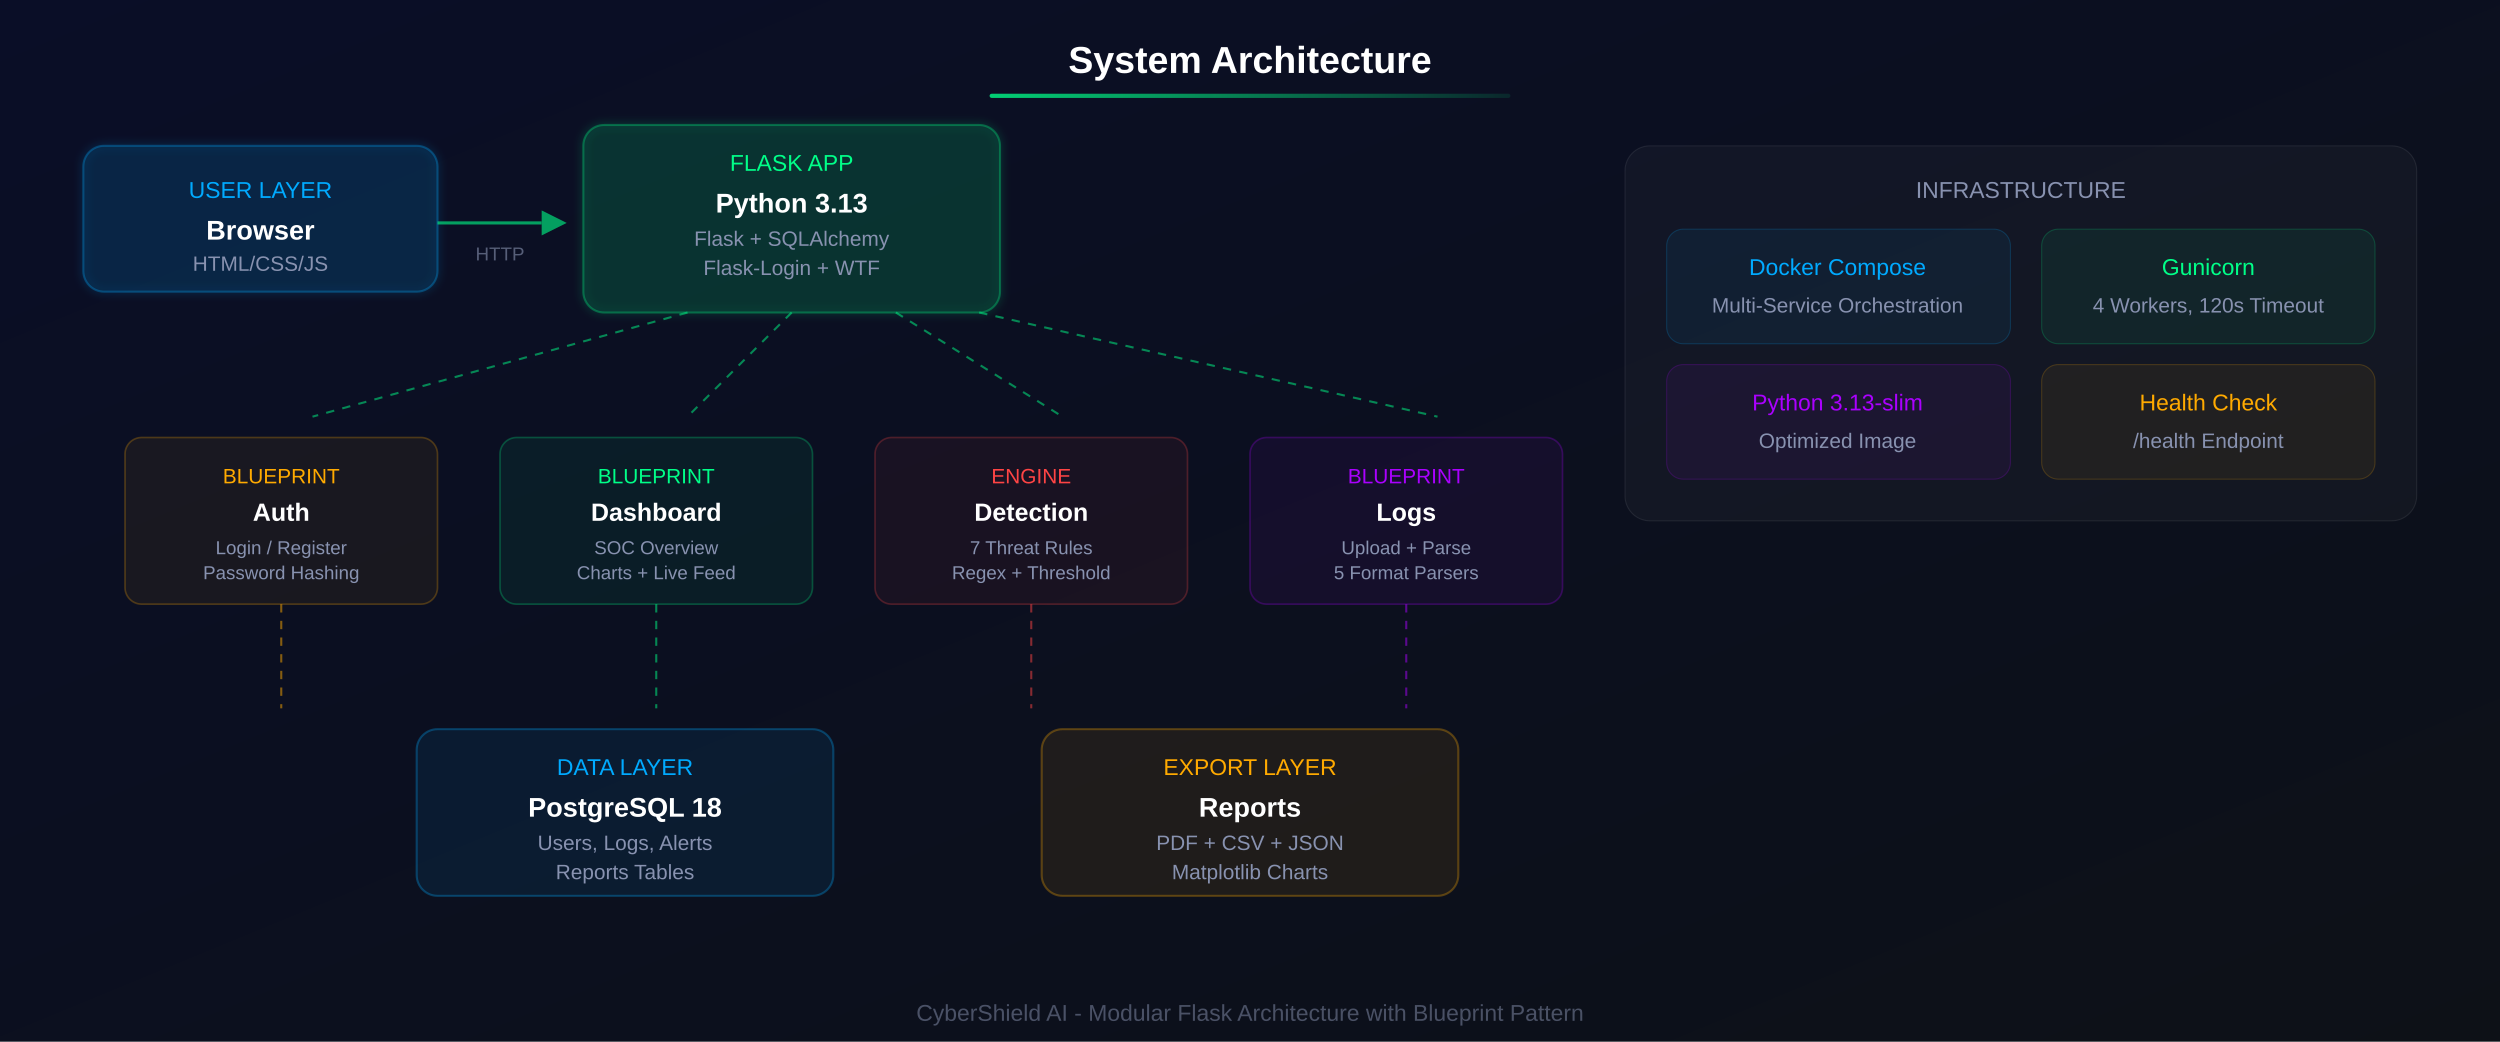
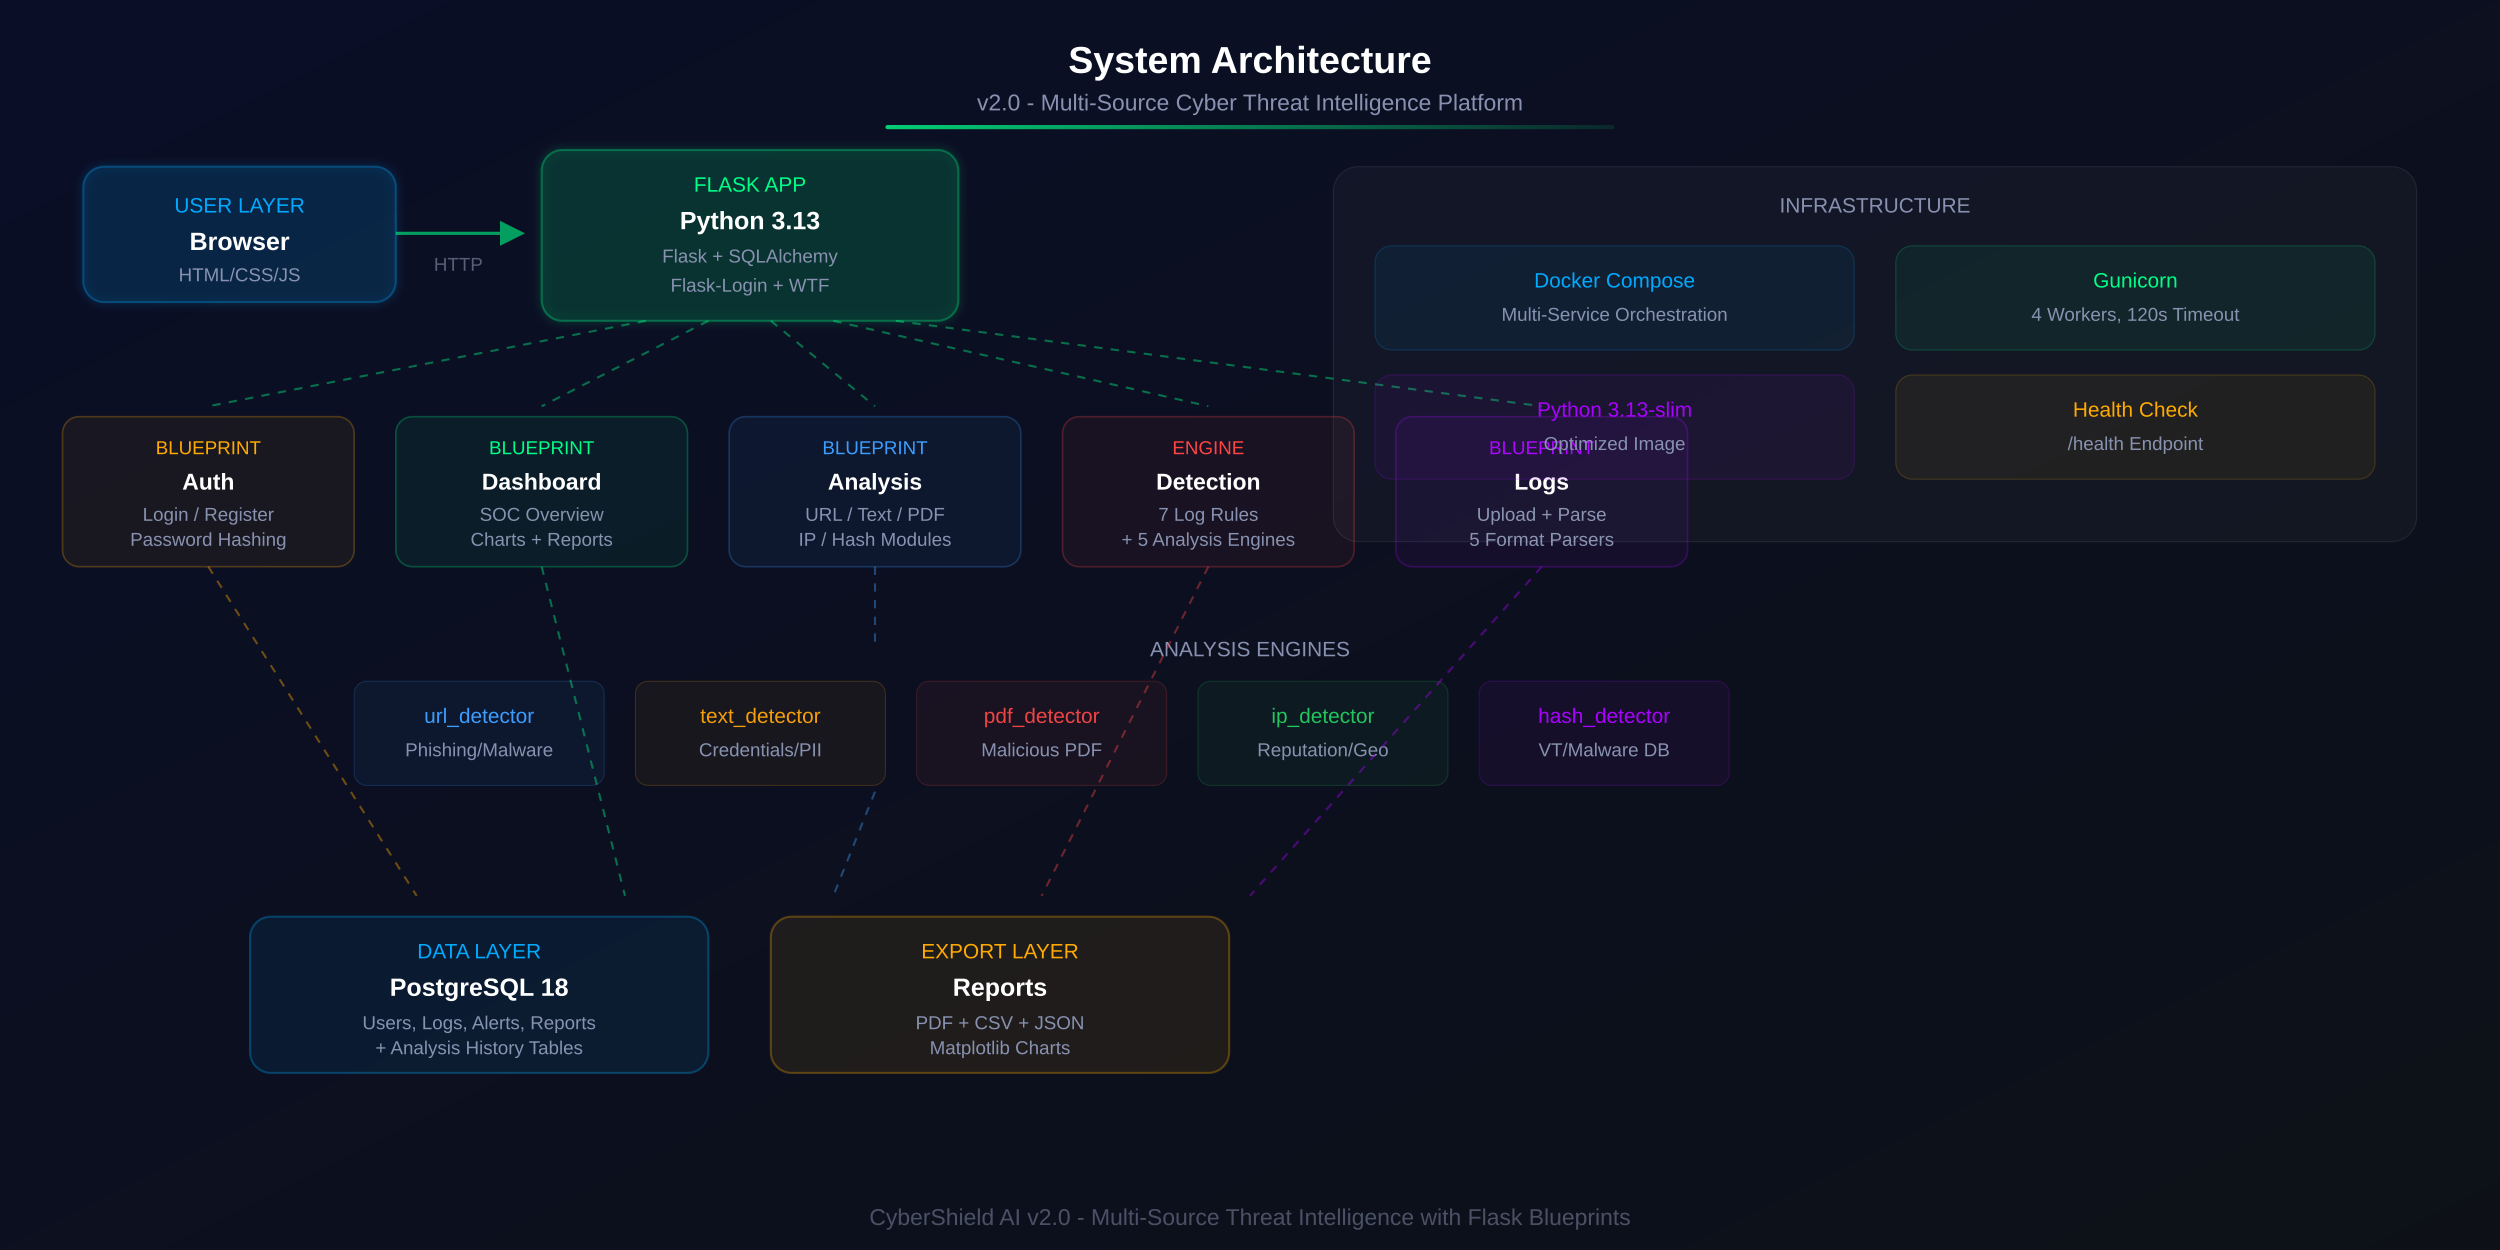
- <svg xmlns="http://www.w3.org/2000/svg" viewBox="0 0 1200 500">
+ <svg xmlns="http://www.w3.org/2000/svg" viewBox="0 0 1200 600">
  <defs>
    <linearGradient id="archBg" x1="0%" y1="0%" x2="100%" y2="100%">
      <stop offset="0%" style="stop-color:#0a0e27" />
      <stop offset="100%" style="stop-color:#0d1117" />
    </linearGradient>
    <linearGradient id="lineGrad" x1="0%" y1="0%" x2="100%" y2="0%">
      <stop offset="0%" style="stop-color:#00ff88;stop-opacity:0.8" />
      <stop offset="100%" style="stop-color:#00ff88;stop-opacity:0.1" />
    </linearGradient>
+     <linearGradient id="glassGrad" x1="0%" y1="0%" x2="135%" y2="100%">
+       <stop offset="0%" style="stop-color:rgba(34,38,74,0.55)" />
+       <stop offset="100%" style="stop-color:rgba(24,30,58,0.35)" />
+     </linearGradient>
    <filter id="boxGlow">
      <feGaussianBlur stdDeviation="2" result="coloredBlur" />
      <feMerge>
        <feMergeNode in="coloredBlur" />
        <feMergeNode in="SourceGraphic" />
      </feMerge>
    </filter>
  </defs>
-   <rect width="1200" height="500" fill="url(#archBg)" />
+   <rect width="1200" height="600" fill="url(#archBg)" />
  <text x="600" y="35" font-family="'Segoe UI', Arial, sans-serif" font-size="18" font-weight="600" fill="white" text-anchor="middle">System Architecture</text>
-   <rect x="475" y="45" width="250" height="2" fill="url(#lineGrad)" rx="1" />
-   <g transform="translate(40, 70)">
-     <rect width="170" height="70" rx="10" fill="rgba(0,170,255,0.08)" stroke="rgba(0,170,255,0.3)" stroke-width="1" filter="url(#boxGlow)" />
-     <text x="85" y="25" font-family="'Segoe UI', Arial, sans-serif" font-size="11" fill="#00aaff" text-anchor="middle">USER LAYER</text>
-     <text x="85" y="45" font-family="'Segoe UI', Arial, sans-serif" font-size="13" font-weight="600" fill="white" text-anchor="middle">Browser</text>
-     <text x="85" y="60" font-family="'Segoe UI', Arial, sans-serif" font-size="10" fill="#8892b0" text-anchor="middle">HTML/CSS/JS</text>
+   <text x="600" y="53" font-family="'Segoe UI', Arial, sans-serif" font-size="11" fill="#8892b0" text-anchor="middle">v2.0 - Multi-Source Cyber Threat Intelligence Platform</text>
+   <rect x="425" y="60" width="350" height="2" fill="url(#lineGrad)" rx="1" />
+   <g transform="translate(40, 80)">
+     <rect width="150" height="65" rx="10" fill="rgba(0,170,255,0.08)" stroke="rgba(0,170,255,0.3)" stroke-width="1" filter="url(#boxGlow)" />
+     <text x="75" y="22" font-family="'Segoe UI', Arial, sans-serif" font-size="10" fill="#00aaff" text-anchor="middle">USER LAYER</text>
+     <text x="75" y="40" font-family="'Segoe UI', Arial, sans-serif" font-size="12" font-weight="600" fill="white" text-anchor="middle">Browser</text>
+     <text x="75" y="55" font-family="'Segoe UI', Arial, sans-serif" font-size="9" fill="#8892b0" text-anchor="middle">HTML/CSS/JS</text>
  </g>
-   <g transform="translate(210, 95)" opacity="0.6">
+   <g transform="translate(190, 100)" opacity="0.6">
    <line x1="0" y1="12" x2="50" y2="12" stroke="#00ff88" stroke-width="1.5" />
    <polygon points="50,6 62,12 50,18" fill="#00ff88" />
    <text x="30" y="30" font-family="'Segoe UI', Arial, sans-serif" font-size="9" fill="#8892b0" text-anchor="middle">HTTP</text>
  </g>
-   <g transform="translate(280, 60)">
-     <rect width="200" height="90" rx="10" fill="rgba(0,255,136,0.08)" stroke="rgba(0,255,136,0.3)" stroke-width="1" filter="url(#boxGlow)" />
-     <text x="100" y="22" font-family="'Segoe UI', Arial, sans-serif" font-size="11" fill="#00ff88" text-anchor="middle">FLASK APP</text>
-     <text x="100" y="42" font-family="'Segoe UI', Arial, sans-serif" font-size="13" font-weight="600" fill="white" text-anchor="middle">Python 3.13</text>
-     <text x="100" y="58" font-family="'Segoe UI', Arial, sans-serif" font-size="10" fill="#8892b0" text-anchor="middle">Flask + SQLAlchemy</text>
-     <text x="100" y="72" font-family="'Segoe UI', Arial, sans-serif" font-size="10" fill="#8892b0" text-anchor="middle">Flask-Login + WTF</text>
+   <g transform="translate(260, 72)">
+     <rect width="200" height="82" rx="10" fill="rgba(0,255,136,0.08)" stroke="rgba(0,255,136,0.3)" stroke-width="1" filter="url(#boxGlow)" />
+     <text x="100" y="20" font-family="'Segoe UI', Arial, sans-serif" font-size="10" fill="#00ff88" text-anchor="middle">FLASK APP</text>
+     <text x="100" y="38" font-family="'Segoe UI', Arial, sans-serif" font-size="12" font-weight="600" fill="white" text-anchor="middle">Python 3.13</text>
+     <text x="100" y="54" font-family="'Segoe UI', Arial, sans-serif" font-size="9" fill="#8892b0" text-anchor="middle">Flask + SQLAlchemy</text>
+     <text x="100" y="68" font-family="'Segoe UI', Arial, sans-serif" font-size="9" fill="#8892b0" text-anchor="middle">Flask-Login + WTF</text>
  </g>
-   <g opacity="0.5">
-     <line x1="330" y1="150" x2="150" y2="200" stroke="#00ff88" stroke-width="1" stroke-dasharray="4" />
-     <line x1="380" y1="150" x2="330" y2="200" stroke="#00ff88" stroke-width="1" stroke-dasharray="4" />
-     <line x1="430" y1="150" x2="510" y2="200" stroke="#00ff88" stroke-width="1" stroke-dasharray="4" />
-     <line x1="470" y1="150" x2="690" y2="200" stroke="#00ff88" stroke-width="1" stroke-dasharray="4" />
+   <g opacity="0.4">
+     <line x1="310" y1="154" x2="100" y2="195" stroke="#00ff88" stroke-width="1" stroke-dasharray="4" />
+     <line x1="340" y1="154" x2="260" y2="195" stroke="#00ff88" stroke-width="1" stroke-dasharray="4" />
+     <line x1="370" y1="154" x2="420" y2="195" stroke="#00ff88" stroke-width="1" stroke-dasharray="4" />
+     <line x1="400" y1="154" x2="580" y2="195" stroke="#00ff88" stroke-width="1" stroke-dasharray="4" />
+     <line x1="430" y1="154" x2="740" y2="195" stroke="#00ff88" stroke-width="1" stroke-dasharray="4" />
  </g>
-   <g transform="translate(60, 210)">
-     <rect width="150" height="80" rx="8" fill="rgba(255,170,0,0.06)" stroke="rgba(255,170,0,0.25)" stroke-width="0.8" />
-     <text x="75" y="22" font-family="'Segoe UI', Arial, sans-serif" font-size="10" fill="#ffaa00" text-anchor="middle">BLUEPRINT</text>
-     <text x="75" y="40" font-family="'Segoe UI', Arial, sans-serif" font-size="12" font-weight="600" fill="white" text-anchor="middle">Auth</text>
-     <text x="75" y="56" font-family="'Segoe UI', Arial, sans-serif" font-size="9" fill="#8892b0" text-anchor="middle">Login / Register</text>
-     <text x="75" y="68" font-family="'Segoe UI', Arial, sans-serif" font-size="9" fill="#8892b0" text-anchor="middle">Password Hashing</text>
+   <g transform="translate(30, 200)">
+     <rect width="140" height="72" rx="8" fill="rgba(255,170,0,0.06)" stroke="rgba(255,170,0,0.25)" stroke-width="0.8" />
+     <text x="70" y="18" font-family="'Segoe UI', Arial, sans-serif" font-size="9" fill="#ffaa00" text-anchor="middle">BLUEPRINT</text>
+     <text x="70" y="35" font-family="'Segoe UI', Arial, sans-serif" font-size="11" font-weight="600" fill="white" text-anchor="middle">Auth</text>
+     <text x="70" y="50" font-family="'Segoe UI', Arial, sans-serif" font-size="9" fill="#8892b0" text-anchor="middle">Login / Register</text>
+     <text x="70" y="62" font-family="'Segoe UI', Arial, sans-serif" font-size="9" fill="#8892b0" text-anchor="middle">Password Hashing</text>
  </g>
-   <g transform="translate(240, 210)">
-     <rect width="150" height="80" rx="8" fill="rgba(0,255,136,0.06)" stroke="rgba(0,255,136,0.25)" stroke-width="0.8" />
-     <text x="75" y="22" font-family="'Segoe UI', Arial, sans-serif" font-size="10" fill="#00ff88" text-anchor="middle">BLUEPRINT</text>
-     <text x="75" y="40" font-family="'Segoe UI', Arial, sans-serif" font-size="12" font-weight="600" fill="white" text-anchor="middle">Dashboard</text>
-     <text x="75" y="56" font-family="'Segoe UI', Arial, sans-serif" font-size="9" fill="#8892b0" text-anchor="middle">SOC Overview</text>
-     <text x="75" y="68" font-family="'Segoe UI', Arial, sans-serif" font-size="9" fill="#8892b0" text-anchor="middle">Charts + Live Feed</text>
+   <g transform="translate(190, 200)">
+     <rect width="140" height="72" rx="8" fill="rgba(0,255,136,0.06)" stroke="rgba(0,255,136,0.25)" stroke-width="0.8" />
+     <text x="70" y="18" font-family="'Segoe UI', Arial, sans-serif" font-size="9" fill="#00ff88" text-anchor="middle">BLUEPRINT</text>
+     <text x="70" y="35" font-family="'Segoe UI', Arial, sans-serif" font-size="11" font-weight="600" fill="white" text-anchor="middle">Dashboard</text>
+     <text x="70" y="50" font-family="'Segoe UI', Arial, sans-serif" font-size="9" fill="#8892b0" text-anchor="middle">SOC Overview</text>
+     <text x="70" y="62" font-family="'Segoe UI', Arial, sans-serif" font-size="9" fill="#8892b0" text-anchor="middle">Charts + Reports</text>
  </g>
-   <g transform="translate(420, 210)">
-     <rect width="150" height="80" rx="8" fill="rgba(255,68,68,0.06)" stroke="rgba(255,68,68,0.25)" stroke-width="0.8" />
-     <text x="75" y="22" font-family="'Segoe UI', Arial, sans-serif" font-size="10" fill="#ff4444" text-anchor="middle">ENGINE</text>
-     <text x="75" y="40" font-family="'Segoe UI', Arial, sans-serif" font-size="12" font-weight="600" fill="white" text-anchor="middle">Detection</text>
-     <text x="75" y="56" font-family="'Segoe UI', Arial, sans-serif" font-size="9" fill="#8892b0" text-anchor="middle">7 Threat Rules</text>
-     <text x="75" y="68" font-family="'Segoe UI', Arial, sans-serif" font-size="9" fill="#8892b0" text-anchor="middle">Regex + Threshold</text>
+   <g transform="translate(350, 200)">
+     <rect width="140" height="72" rx="8" fill="rgba(59,158,255,0.06)" stroke="rgba(59,158,255,0.25)" stroke-width="0.8" />
+     <text x="70" y="18" font-family="'Segoe UI', Arial, sans-serif" font-size="9" fill="#3b9eff" text-anchor="middle">BLUEPRINT</text>
+     <text x="70" y="35" font-family="'Segoe UI', Arial, sans-serif" font-size="11" font-weight="600" fill="white" text-anchor="middle">Analysis</text>
+     <text x="70" y="50" font-family="'Segoe UI', Arial, sans-serif" font-size="9" fill="#8892b0" text-anchor="middle">URL / Text / PDF</text>
+     <text x="70" y="62" font-family="'Segoe UI', Arial, sans-serif" font-size="9" fill="#8892b0" text-anchor="middle">IP / Hash Modules</text>
  </g>
-   <g transform="translate(600, 210)">
-     <rect width="150" height="80" rx="8" fill="rgba(170,0,255,0.06)" stroke="rgba(170,0,255,0.25)" stroke-width="0.8" />
-     <text x="75" y="22" font-family="'Segoe UI', Arial, sans-serif" font-size="10" fill="#aa00ff" text-anchor="middle">BLUEPRINT</text>
-     <text x="75" y="40" font-family="'Segoe UI', Arial, sans-serif" font-size="12" font-weight="600" fill="white" text-anchor="middle">Logs</text>
-     <text x="75" y="56" font-family="'Segoe UI', Arial, sans-serif" font-size="9" fill="#8892b0" text-anchor="middle">Upload + Parse</text>
-     <text x="75" y="68" font-family="'Segoe UI', Arial, sans-serif" font-size="9" fill="#8892b0" text-anchor="middle">5 Format Parsers</text>
+   <g transform="translate(510, 200)">
+     <rect width="140" height="72" rx="8" fill="rgba(255,68,68,0.06)" stroke="rgba(255,68,68,0.25)" stroke-width="0.8" />
+     <text x="70" y="18" font-family="'Segoe UI', Arial, sans-serif" font-size="9" fill="#ff4444" text-anchor="middle">ENGINE</text>
+     <text x="70" y="35" font-family="'Segoe UI', Arial, sans-serif" font-size="11" font-weight="600" fill="white" text-anchor="middle">Detection</text>
+     <text x="70" y="50" font-family="'Segoe UI', Arial, sans-serif" font-size="9" fill="#8892b0" text-anchor="middle">7 Log Rules</text>
+     <text x="70" y="62" font-family="'Segoe UI', Arial, sans-serif" font-size="9" fill="#8892b0" text-anchor="middle">+ 5 Analysis Engines</text>
  </g>
-   <g opacity="0.5">
-     <line x1="135" y1="290" x2="135" y2="340" stroke="#ffaa00" stroke-width="1" stroke-dasharray="4" />
-     <line x1="315" y1="290" x2="315" y2="340" stroke="#00ff88" stroke-width="1" stroke-dasharray="4" />
-     <line x1="495" y1="290" x2="495" y2="340" stroke="#ff4444" stroke-width="1" stroke-dasharray="4" />
-     <line x1="675" y1="290" x2="675" y2="340" stroke="#aa00ff" stroke-width="1" stroke-dasharray="4" />
+   <g transform="translate(670, 200)">
+     <rect width="140" height="72" rx="8" fill="rgba(170,0,255,0.06)" stroke="rgba(170,0,255,0.25)" stroke-width="0.8" />
+     <text x="70" y="18" font-family="'Segoe UI', Arial, sans-serif" font-size="9" fill="#aa00ff" text-anchor="middle">BLUEPRINT</text>
+     <text x="70" y="35" font-family="'Segoe UI', Arial, sans-serif" font-size="11" font-weight="600" fill="white" text-anchor="middle">Logs</text>
+     <text x="70" y="50" font-family="'Segoe UI', Arial, sans-serif" font-size="9" fill="#8892b0" text-anchor="middle">Upload + Parse</text>
+     <text x="70" y="62" font-family="'Segoe UI', Arial, sans-serif" font-size="9" fill="#8892b0" text-anchor="middle">5 Format Parsers</text>
  </g>
-   <g transform="translate(200, 350)">
-     <rect width="200" height="80" rx="10" fill="rgba(0,170,255,0.08)" stroke="rgba(0,170,255,0.3)" stroke-width="1" />
-     <text x="100" y="22" font-family="'Segoe UI', Arial, sans-serif" font-size="11" fill="#00aaff" text-anchor="middle">DATA LAYER</text>
-     <text x="100" y="42" font-family="'Segoe UI', Arial, sans-serif" font-size="13" font-weight="600" fill="white" text-anchor="middle">PostgreSQL 18</text>
-     <text x="100" y="58" font-family="'Segoe UI', Arial, sans-serif" font-size="10" fill="#8892b0" text-anchor="middle">Users, Logs, Alerts</text>
-     <text x="100" y="72" font-family="'Segoe UI', Arial, sans-serif" font-size="10" fill="#8892b0" text-anchor="middle">Reports Tables</text>
+   <g opacity="0.4">
+     <line x1="420" y1="272" x2="420" y2="310" stroke="#3b9eff" stroke-width="1" stroke-dasharray="4" />
  </g>
-   <g transform="translate(500, 350)">
-     <rect width="200" height="80" rx="10" fill="rgba(255,170,0,0.08)" stroke="rgba(255,170,0,0.3)" stroke-width="1" />
-     <text x="100" y="22" font-family="'Segoe UI', Arial, sans-serif" font-size="11" fill="#ffaa00" text-anchor="middle">EXPORT LAYER</text>
-     <text x="100" y="42" font-family="'Segoe UI', Arial, sans-serif" font-size="13" font-weight="600" fill="white" text-anchor="middle">Reports</text>
-     <text x="100" y="58" font-family="'Segoe UI', Arial, sans-serif" font-size="10" fill="#8892b0" text-anchor="middle">PDF + CSV + JSON</text>
-     <text x="100" y="72" font-family="'Segoe UI', Arial, sans-serif" font-size="10" fill="#8892b0" text-anchor="middle">Matplotlib Charts</text>
-   </g>
-   <g transform="translate(780, 70)">
-     <rect width="380" height="180" rx="12" fill="rgba(255,255,255,0.03)" stroke="rgba(255,255,255,0.08)" stroke-width="0.5" />
-     <text x="190" y="25" font-family="'Segoe UI', Arial, sans-serif" font-size="11" fill="#8892b0" text-anchor="middle">INFRASTRUCTURE</text>
-     <g transform="translate(20, 40)">
-       <rect width="165" height="55" rx="8" fill="rgba(0,170,255,0.06)" stroke="rgba(0,170,255,0.2)" stroke-width="0.5" />
-       <text x="82" y="22" font-family="'Segoe UI', Arial, sans-serif" font-size="11" fill="#00aaff" text-anchor="middle">Docker Compose</text>
-       <text x="82" y="40" font-family="'Segoe UI', Arial, sans-serif" font-size="10" fill="#8892b0" text-anchor="middle">Multi-Service Orchestration</text>
+   <g transform="translate(170, 315)">
+     <text x="430" y="0" font-family="'Segoe UI', Arial, sans-serif" font-size="10" fill="#8892b0" text-anchor="middle" font-weight="500">ANALYSIS ENGINES</text>
+     <g transform="translate(0, 12)">
+       <rect width="120" height="50" rx="6" fill="rgba(59,158,255,0.06)" stroke="rgba(59,158,255,0.2)" stroke-width="0.5" />
+       <text x="60" y="20" font-family="'Segoe UI', Arial, sans-serif" font-size="10" fill="#3b9eff" text-anchor="middle">url_detector</text>
+       <text x="60" y="36" font-family="'Segoe UI', Arial, sans-serif" font-size="9" fill="#8892b0" text-anchor="middle">Phishing/Malware</text>
    </g>
-     <g transform="translate(200, 40)">
-       <rect width="160" height="55" rx="8" fill="rgba(0,255,136,0.06)" stroke="rgba(0,255,136,0.2)" stroke-width="0.5" />
-       <text x="80" y="22" font-family="'Segoe UI', Arial, sans-serif" font-size="11" fill="#00ff88" text-anchor="middle">Gunicorn</text>
-       <text x="80" y="40" font-family="'Segoe UI', Arial, sans-serif" font-size="10" fill="#8892b0" text-anchor="middle">4 Workers, 120s Timeout</text>
+     <g transform="translate(135, 12)">
+       <rect width="120" height="50" rx="6" fill="rgba(245,158,11,0.06)" stroke="rgba(245,158,11,0.2)" stroke-width="0.5" />
+       <text x="60" y="20" font-family="'Segoe UI', Arial, sans-serif" font-size="10" fill="#f59e0b" text-anchor="middle">text_detector</text>
+       <text x="60" y="36" font-family="'Segoe UI', Arial, sans-serif" font-size="9" fill="#8892b0" text-anchor="middle">Credentials/PII</text>
    </g>
-     <g transform="translate(20, 105)">
-       <rect width="165" height="55" rx="8" fill="rgba(170,0,255,0.06)" stroke="rgba(170,0,255,0.2)" stroke-width="0.5" />
-       <text x="82" y="22" font-family="'Segoe UI', Arial, sans-serif" font-size="11" fill="#aa00ff" text-anchor="middle">Python 3.13-slim</text>
-       <text x="82" y="40" font-family="'Segoe UI', Arial, sans-serif" font-size="10" fill="#8892b0" text-anchor="middle">Optimized Image</text>
+     <g transform="translate(270, 12)">
+       <rect width="120" height="50" rx="6" fill="rgba(239,68,68,0.06)" stroke="rgba(239,68,68,0.2)" stroke-width="0.5" />
+       <text x="60" y="20" font-family="'Segoe UI', Arial, sans-serif" font-size="10" fill="#ef4444" text-anchor="middle">pdf_detector</text>
+       <text x="60" y="36" font-family="'Segoe UI', Arial, sans-serif" font-size="9" fill="#8892b0" text-anchor="middle">Malicious PDF</text>
    </g>
-     <g transform="translate(200, 105)">
-       <rect width="160" height="55" rx="8" fill="rgba(255,170,0,0.06)" stroke="rgba(255,170,0,0.2)" stroke-width="0.5" />
-       <text x="80" y="22" font-family="'Segoe UI', Arial, sans-serif" font-size="11" fill="#ffaa00" text-anchor="middle">Health Check</text>
-       <text x="80" y="40" font-family="'Segoe UI', Arial, sans-serif" font-size="10" fill="#8892b0" text-anchor="middle">/health Endpoint</text>
+     <g transform="translate(405, 12)">
+       <rect width="120" height="50" rx="6" fill="rgba(34,197,94,0.06)" stroke="rgba(34,197,94,0.2)" stroke-width="0.5" />
+       <text x="60" y="20" font-family="'Segoe UI', Arial, sans-serif" font-size="10" fill="#22c55e" text-anchor="middle">ip_detector</text>
+       <text x="60" y="36" font-family="'Segoe UI', Arial, sans-serif" font-size="9" fill="#8892b0" text-anchor="middle">Reputation/Geo</text>
+     </g>
+     <g transform="translate(540, 12)">
+       <rect width="120" height="50" rx="6" fill="rgba(170,0,255,0.06)" stroke="rgba(170,0,255,0.2)" stroke-width="0.5" />
+       <text x="60" y="20" font-family="'Segoe UI', Arial, sans-serif" font-size="10" fill="#aa00ff" text-anchor="middle">hash_detector</text>
+       <text x="60" y="36" font-family="'Segoe UI', Arial, sans-serif" font-size="9" fill="#8892b0" text-anchor="middle">VT/Malware DB</text>
    </g>
  </g>
-   <text x="600" y="490" font-family="'Segoe UI', Arial, sans-serif" font-size="11" fill="#8892b0" text-anchor="middle" opacity="0.5">CyberShield AI - Modular Flask Architecture with Blueprint Pattern</text>
+   <g opacity="0.4">
+     <line x1="100" y1="272" x2="200" y2="430" stroke="#ffaa00" stroke-width="1" stroke-dasharray="4" />
+     <line x1="260" y1="272" x2="300" y2="430" stroke="#00ff88" stroke-width="1" stroke-dasharray="4" />
+     <line x1="420" y1="380" x2="400" y2="430" stroke="#3b9eff" stroke-width="1" stroke-dasharray="4" />
+     <line x1="580" y1="272" x2="500" y2="430" stroke="#ff4444" stroke-width="1" stroke-dasharray="4" />
+     <line x1="740" y1="272" x2="600" y2="430" stroke="#aa00ff" stroke-width="1" stroke-dasharray="4" />
+   </g>
+   <g transform="translate(120, 440)">
+     <rect width="220" height="75" rx="10" fill="rgba(0,170,255,0.08)" stroke="rgba(0,170,255,0.3)" stroke-width="1" />
+     <text x="110" y="20" font-family="'Segoe UI', Arial, sans-serif" font-size="10" fill="#00aaff" text-anchor="middle">DATA LAYER</text>
+     <text x="110" y="38" font-family="'Segoe UI', Arial, sans-serif" font-size="12" font-weight="600" fill="white" text-anchor="middle">PostgreSQL 18</text>
+     <text x="110" y="54" font-family="'Segoe UI', Arial, sans-serif" font-size="9" fill="#8892b0" text-anchor="middle">Users, Logs, Alerts, Reports</text>
+     <text x="110" y="66" font-family="'Segoe UI', Arial, sans-serif" font-size="9" fill="#8892b0" text-anchor="middle">+ Analysis History Tables</text>
+   </g>
+   <g transform="translate(370, 440)">
+     <rect width="220" height="75" rx="10" fill="rgba(255,170,0,0.08)" stroke="rgba(255,170,0,0.3)" stroke-width="1" />
+     <text x="110" y="20" font-family="'Segoe UI', Arial, sans-serif" font-size="10" fill="#ffaa00" text-anchor="middle">EXPORT LAYER</text>
+     <text x="110" y="38" font-family="'Segoe UI', Arial, sans-serif" font-size="12" font-weight="600" fill="white" text-anchor="middle">Reports</text>
+     <text x="110" y="54" font-family="'Segoe UI', Arial, sans-serif" font-size="9" fill="#8892b0" text-anchor="middle">PDF + CSV + JSON</text>
+     <text x="110" y="66" font-family="'Segoe UI', Arial, sans-serif" font-size="9" fill="#8892b0" text-anchor="middle">Matplotlib Charts</text>
+   </g>
+   <g transform="translate(640, 80)">
+     <rect width="520" height="180" rx="12" fill="rgba(255,255,255,0.03)" stroke="rgba(255,255,255,0.08)" stroke-width="0.5" />
+     <text x="260" y="22" font-family="'Segoe UI', Arial, sans-serif" font-size="10" fill="#8892b0" text-anchor="middle">INFRASTRUCTURE</text>
+     <g transform="translate(20, 38)">
+       <rect width="230" height="50" rx="8" fill="rgba(0,170,255,0.06)" stroke="rgba(0,170,255,0.2)" stroke-width="0.5" />
+       <text x="115" y="20" font-family="'Segoe UI', Arial, sans-serif" font-size="10" fill="#00aaff" text-anchor="middle">Docker Compose</text>
+       <text x="115" y="36" font-family="'Segoe UI', Arial, sans-serif" font-size="9" fill="#8892b0" text-anchor="middle">Multi-Service Orchestration</text>
+     </g>
+     <g transform="translate(270, 38)">
+       <rect width="230" height="50" rx="8" fill="rgba(0,255,136,0.06)" stroke="rgba(0,255,136,0.2)" stroke-width="0.5" />
+       <text x="115" y="20" font-family="'Segoe UI', Arial, sans-serif" font-size="10" fill="#00ff88" text-anchor="middle">Gunicorn</text>
+       <text x="115" y="36" font-family="'Segoe UI', Arial, sans-serif" font-size="9" fill="#8892b0" text-anchor="middle">4 Workers, 120s Timeout</text>
+     </g>
+     <g transform="translate(20, 100)">
+       <rect width="230" height="50" rx="8" fill="rgba(170,0,255,0.06)" stroke="rgba(170,0,255,0.2)" stroke-width="0.5" />
+       <text x="115" y="20" font-family="'Segoe UI', Arial, sans-serif" font-size="10" fill="#aa00ff" text-anchor="middle">Python 3.13-slim</text>
+       <text x="115" y="36" font-family="'Segoe UI', Arial, sans-serif" font-size="9" fill="#8892b0" text-anchor="middle">Optimized Image</text>
+     </g>
+     <g transform="translate(270, 100)">
+       <rect width="230" height="50" rx="8" fill="rgba(255,170,0,0.06)" stroke="rgba(255,170,0,0.2)" stroke-width="0.5" />
+       <text x="115" y="20" font-family="'Segoe UI', Arial, sans-serif" font-size="10" fill="#ffaa00" text-anchor="middle">Health Check</text>
+       <text x="115" y="36" font-family="'Segoe UI', Arial, sans-serif" font-size="9" fill="#8892b0" text-anchor="middle">/health Endpoint</text>
+     </g>
+   </g>
+   <text x="600" y="588" font-family="'Segoe UI', Arial, sans-serif" font-size="11" fill="#8892b0" text-anchor="middle" opacity="0.5">CyberShield AI v2.0 - Multi-Source Threat Intelligence with Flask Blueprints</text>
</svg>
